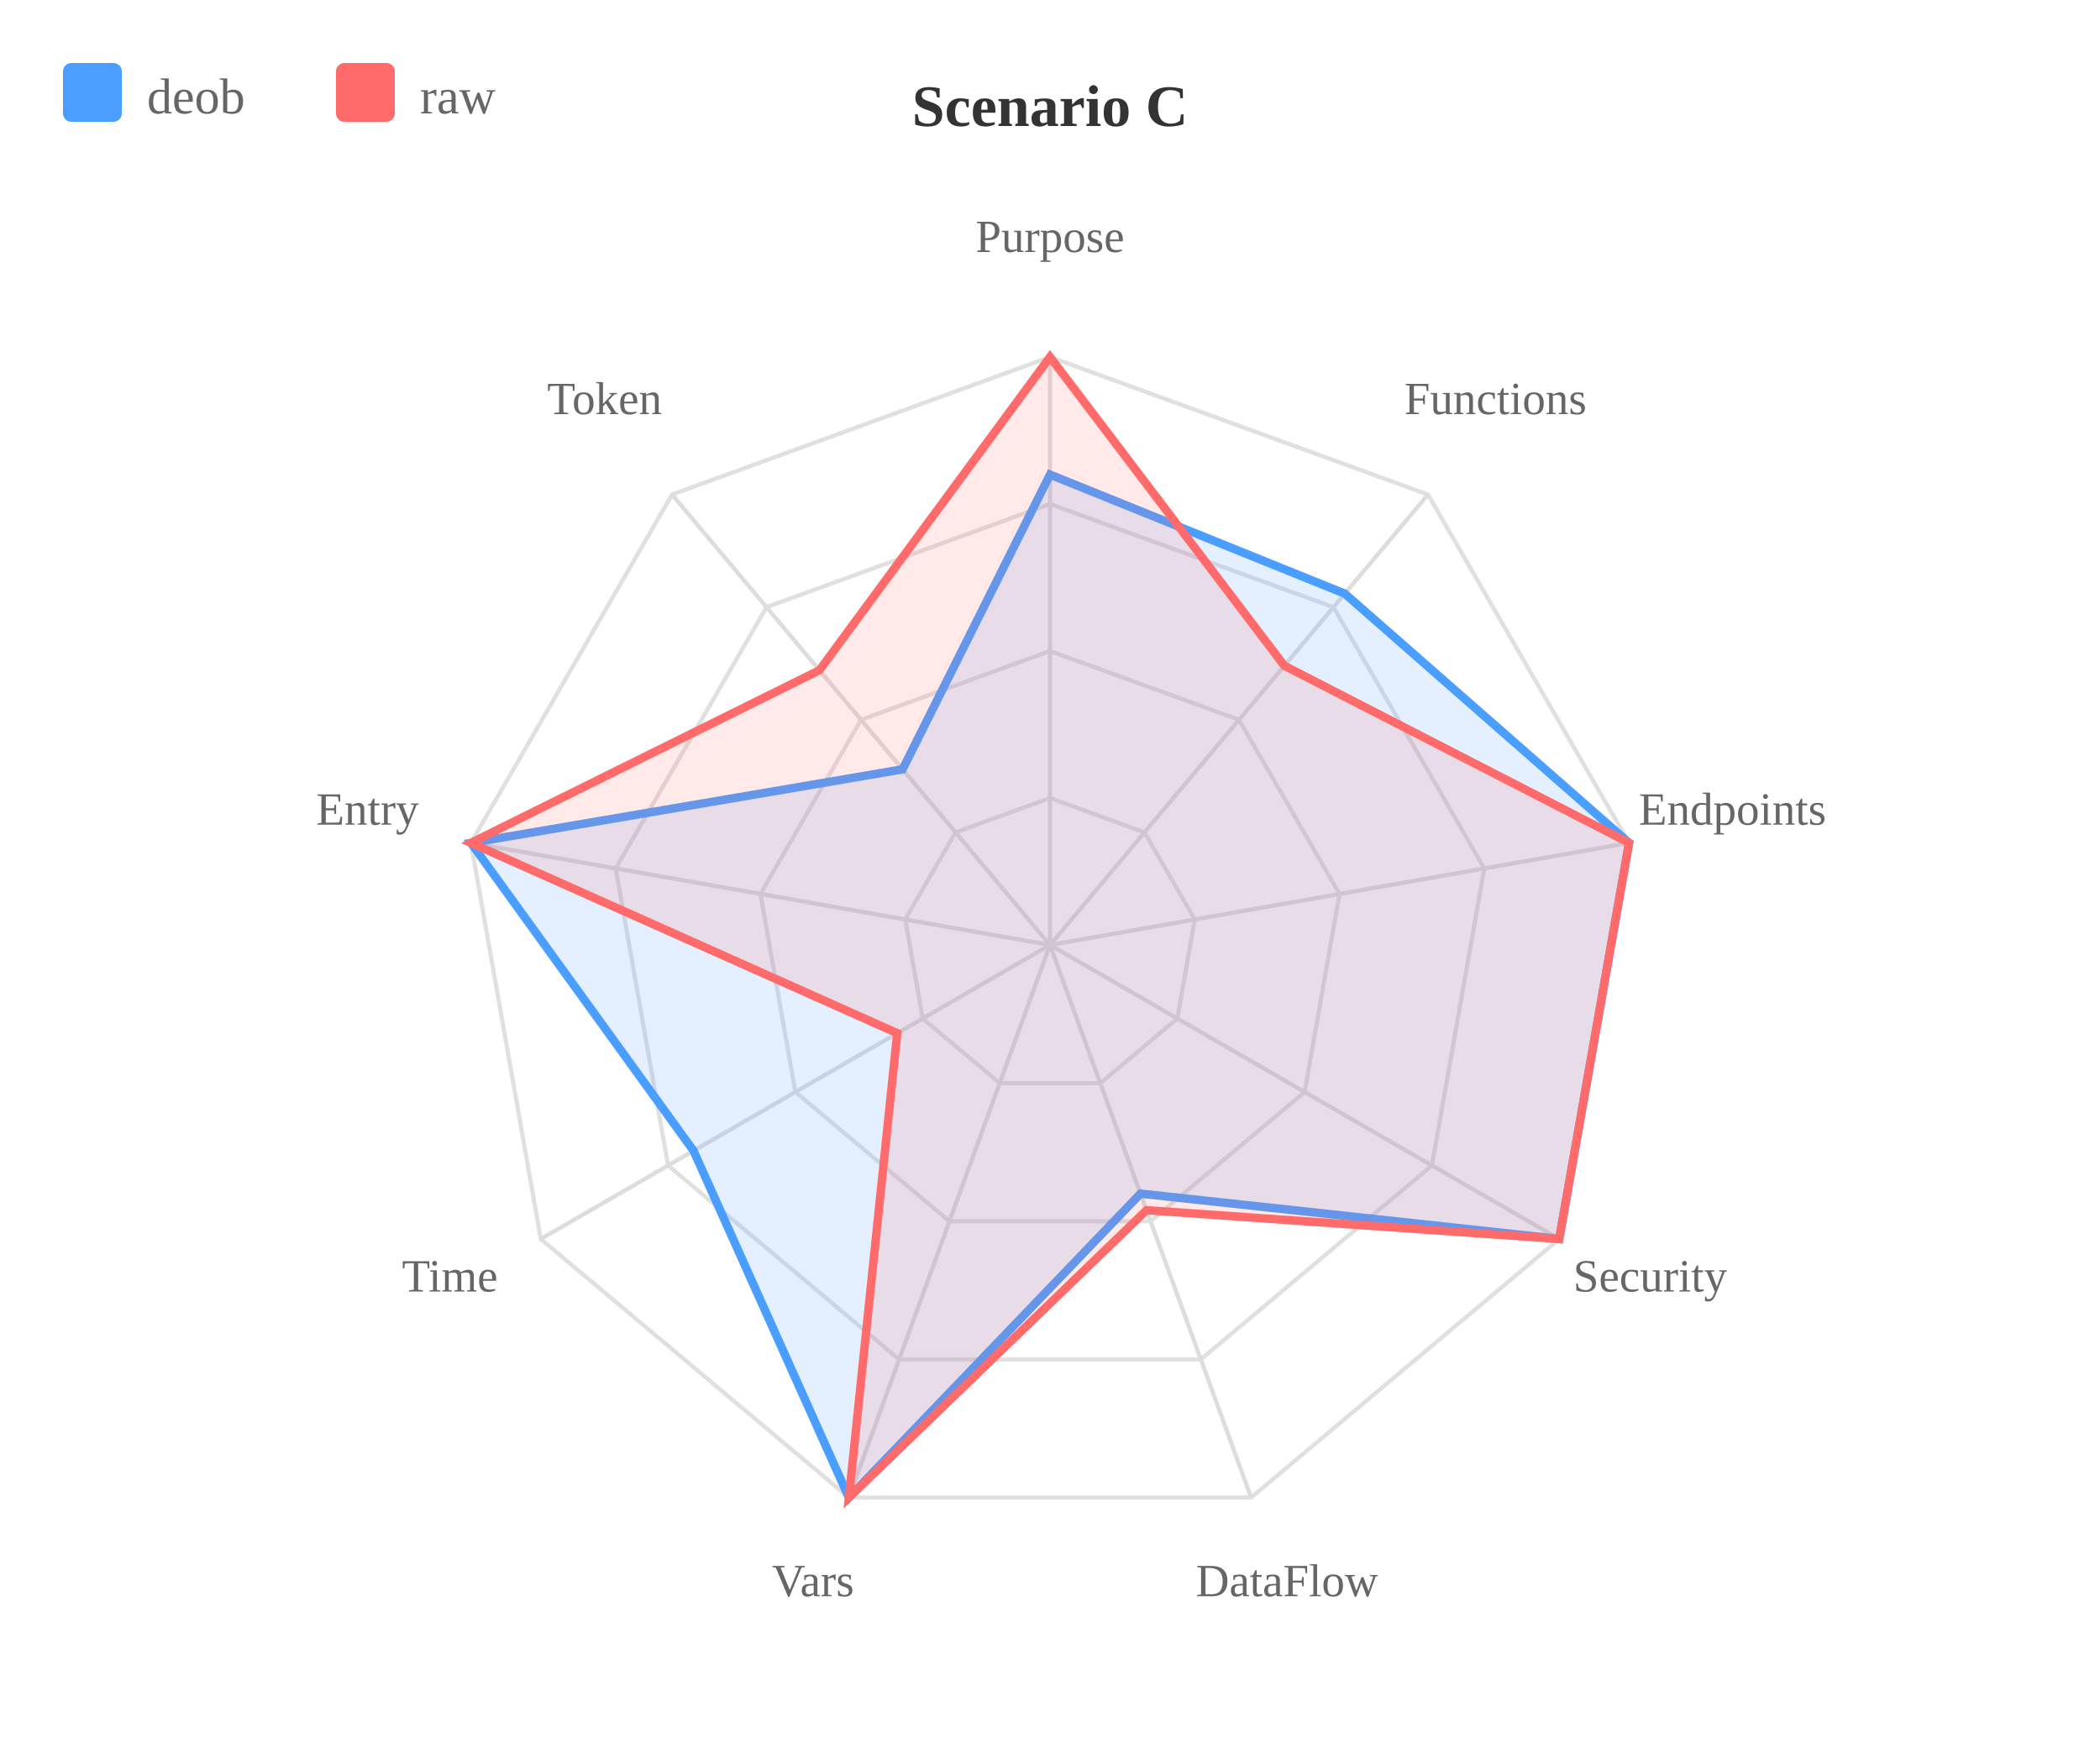
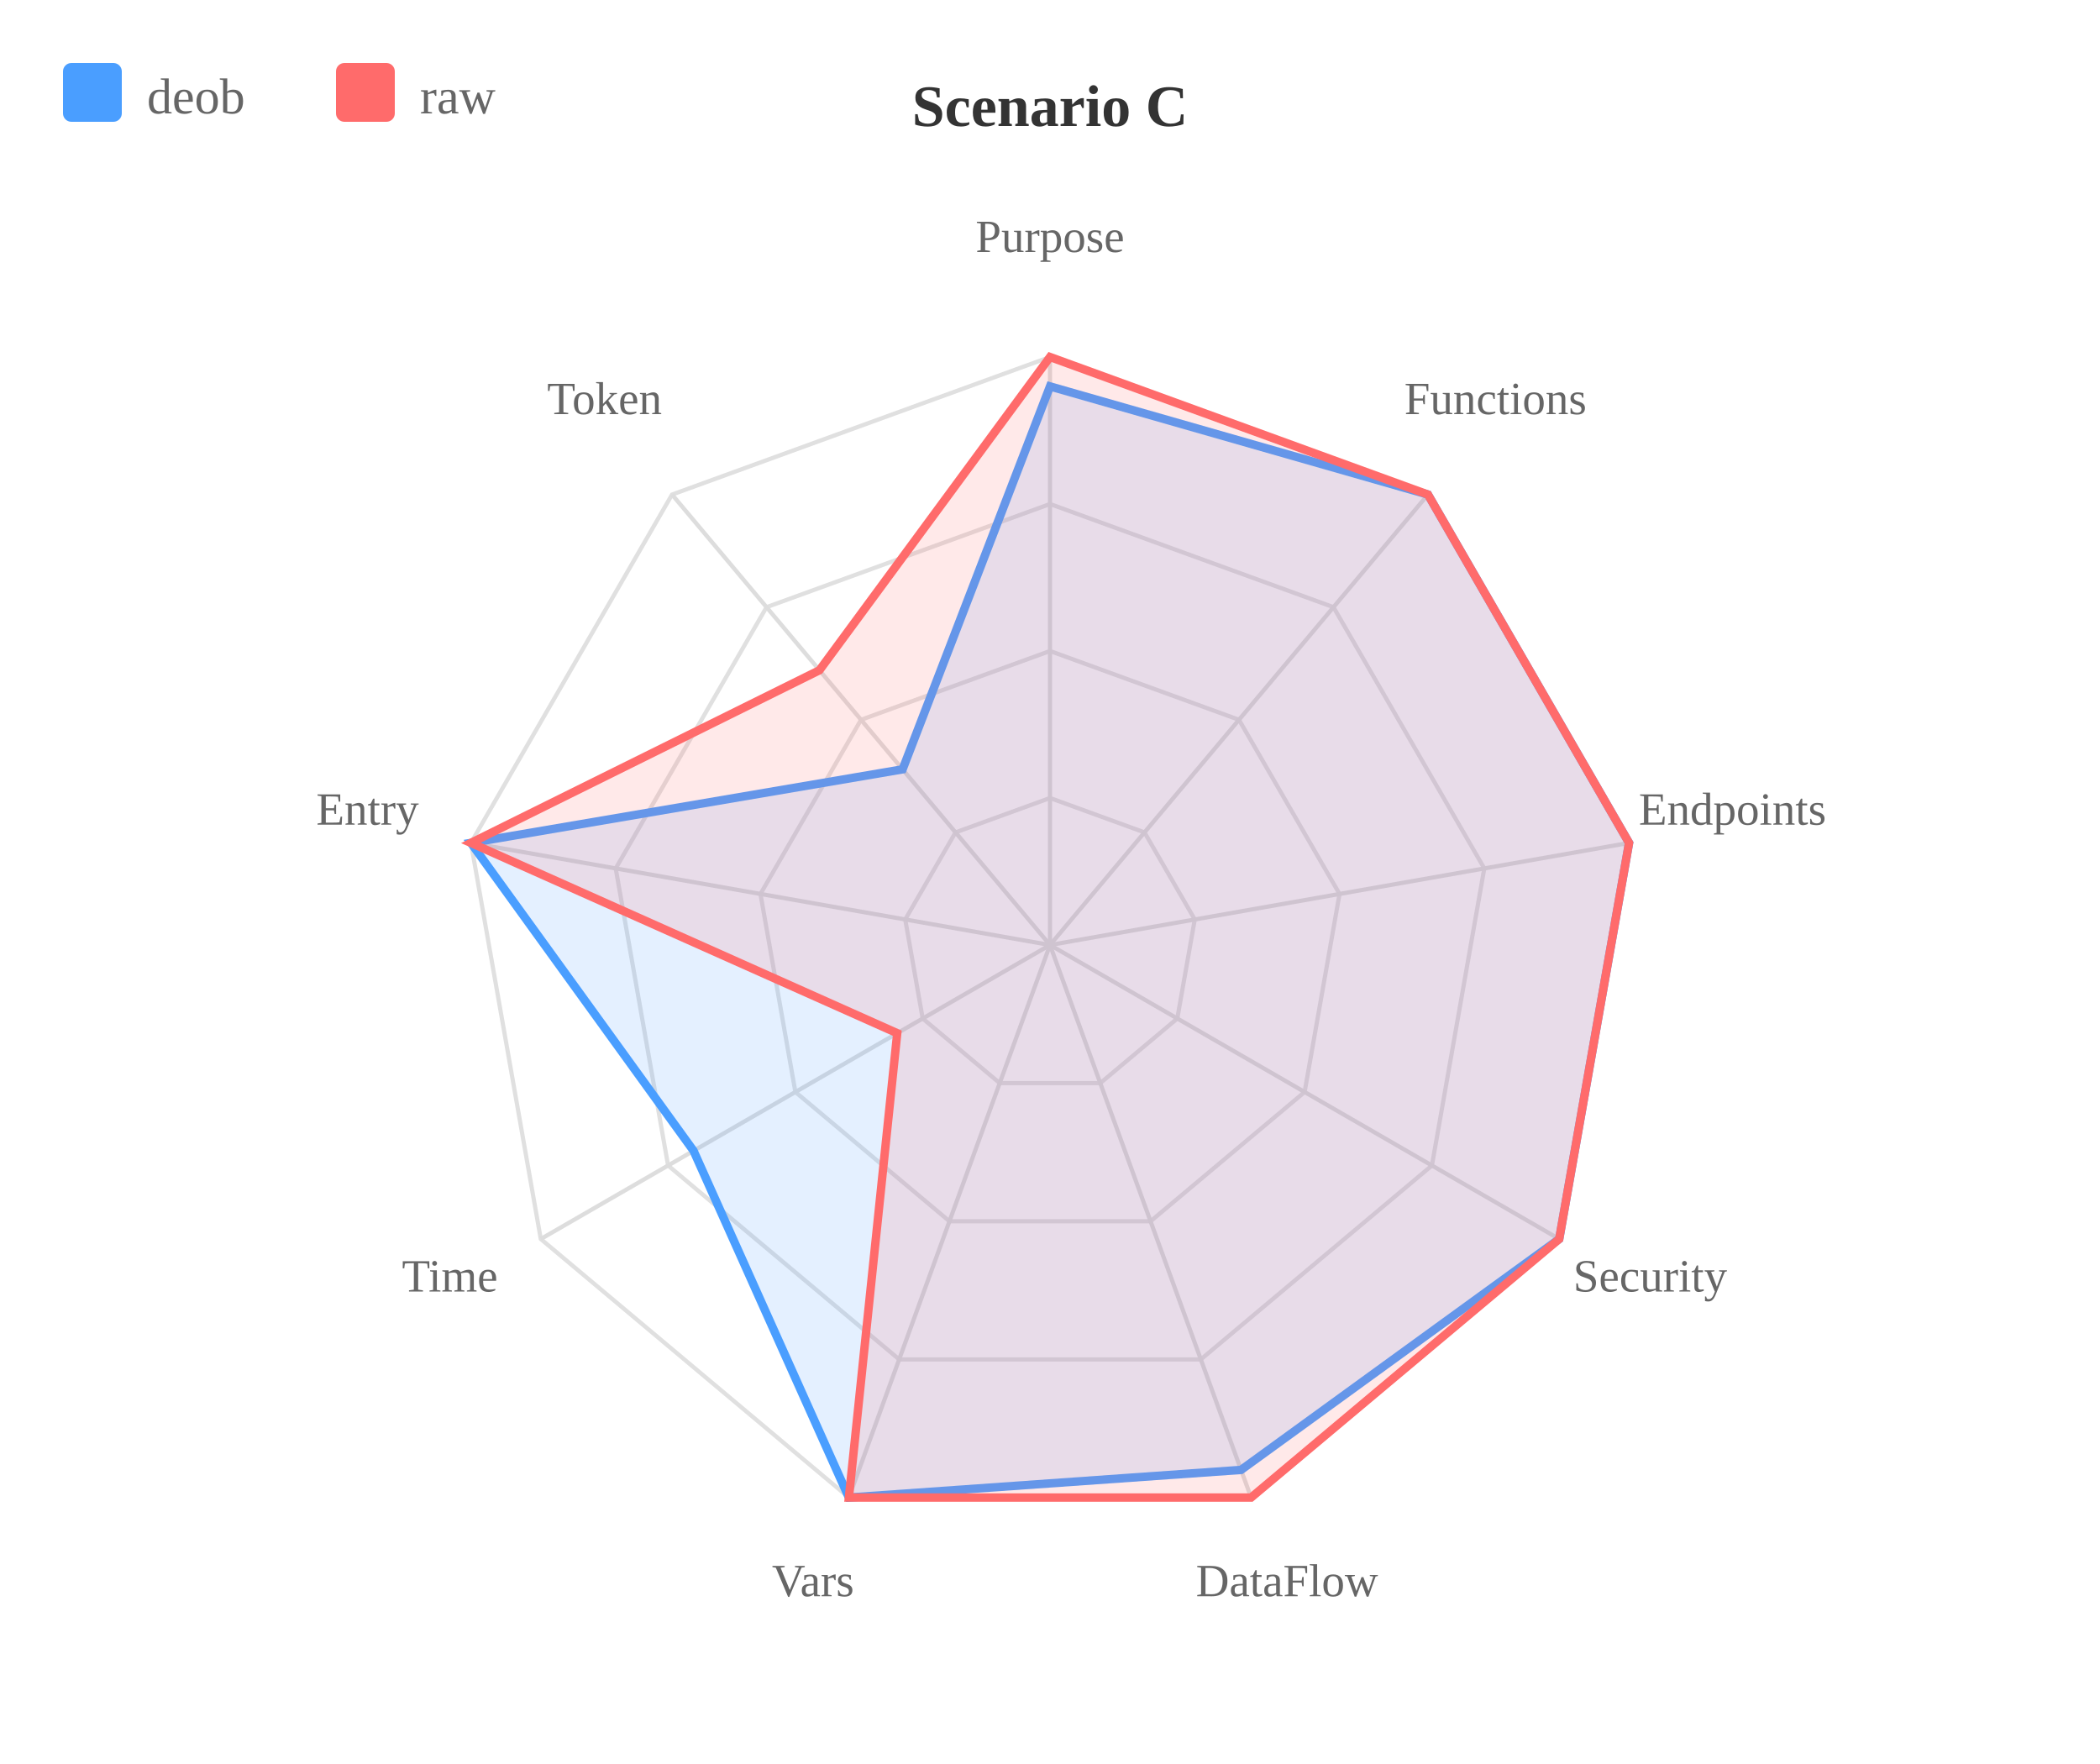
<svg xmlns="http://www.w3.org/2000/svg" width="500" height="420" viewBox="0 0 500 420">
  <text x="250" y="30" text-anchor="middle" font-size="14" font-weight="bold" fill="#333">Scenario C</text>
  <polygon points="250,190 272.498,198.188 284.468,218.922 280.311,242.5 261.971,257.889 238.029,257.889 219.689,242.5 215.532,218.922 227.502,198.188 " fill="none" stroke="#e0e0e0" stroke-width="1" />
  <polygon points="250,155 294.995,171.377 318.937,212.845 310.622,260 273.941,290.778 226.059,290.778 189.378,260 181.063,212.845 205.005,171.377 " fill="none" stroke="#e0e0e0" stroke-width="1" />
  <polygon points="250,120 317.493,144.565 353.405,206.767 340.933,277.5 285.912,323.668 214.088,323.668 159.067,277.5 146.595,206.767 182.507,144.565 " fill="none" stroke="#e0e0e0" stroke-width="1" />
  <polygon points="250,85 339.99,117.754 387.873,200.689 371.244,295 297.883,356.557 202.117,356.557 128.756,295 112.127,200.689 160.01,117.754 " fill="none" stroke="#e0e0e0" stroke-width="1" />
  <line x1="250" y1="225" x2="250" y2="85" stroke="#ddd" />
  <text x="250" y="60" text-anchor="middle" font-size="11" fill="#666">Purpose</text>
  <line x1="250" y1="225" x2="339.99" y2="117.754" stroke="#ddd" />
  <text x="356.06" y="98.603" text-anchor="middle" font-size="11" fill="#666">Functions</text>
  <line x1="250" y1="225" x2="387.873" y2="200.689" stroke="#ddd" />
  <text x="412.493" y="196.348" text-anchor="middle" font-size="11" fill="#666">Endpoints</text>
  <line x1="250" y1="225" x2="371.244" y2="295" stroke="#ddd" />
  <text x="392.894" y="307.5" text-anchor="middle" font-size="11" fill="#666">Security</text>
  <line x1="250" y1="225" x2="297.883" y2="356.557" stroke="#ddd" />
  <text x="306.433" y="380.049" text-anchor="middle" font-size="11" fill="#666">DataFlow</text>
  <line x1="250" y1="225" x2="202.117" y2="356.557" stroke="#ddd" />
  <text x="193.567" y="380.049" text-anchor="middle" font-size="11" fill="#666">Vars</text>
  <line x1="250" y1="225" x2="128.756" y2="295" stroke="#ddd" />
  <text x="107.106" y="307.5" text-anchor="middle" font-size="11" fill="#666">Time</text>
  <line x1="250" y1="225" x2="112.127" y2="200.689" stroke="#ddd" />
  <text x="87.507" y="196.348" text-anchor="middle" font-size="11" fill="#666">Entry</text>
  <line x1="250" y1="225" x2="160.01" y2="117.754" stroke="#ddd" />
  <text x="143.94" y="98.603" text-anchor="middle" font-size="11" fill="#666">Token</text>
-   <polygon points="250,113 320.192,141.348 387.873,200.689 371.244,295 271.547,284.201 202.117,356.557 165.13,274 112.127,200.689 214.904,183.174 " fill="#4a9eff" fill-opacity="0.15" stroke="#4a9eff" stroke-width="2" />
-   <polygon points="250,85 305.794,158.507 387.873,200.689 371.244,295 272.984,288.147 202.117,356.557 213.627,246 112.127,200.689 195.106,159.58 " fill="#ff6b6b" fill-opacity="0.15" stroke="#ff6b6b" stroke-width="2" />
+   <polygon points="250,92 339.99,117.754 387.873,200.689 371.244,295 295.489,349.979 202.117,356.557 165.13,274 112.127,200.689 214.904,183.174 " fill="#4a9eff" fill-opacity="0.15" stroke="#4a9eff" stroke-width="2" />
+   <polygon points="250,85 339.99,117.754 387.873,200.689 371.244,295 297.883,356.557 202.117,356.557 213.627,246 112.127,200.689 195.106,159.58 " fill="#ff6b6b" fill-opacity="0.15" stroke="#ff6b6b" stroke-width="2" />
  <rect x="15" y="15" width="14" height="14" fill="#4a9eff" rx="2" />
  <text x="35" y="27" font-size="12" fill="#666">deob</text>
  <rect x="80" y="15" width="14" height="14" fill="#ff6b6b" rx="2" />
  <text x="100" y="27" font-size="12" fill="#666">raw</text>
</svg>
